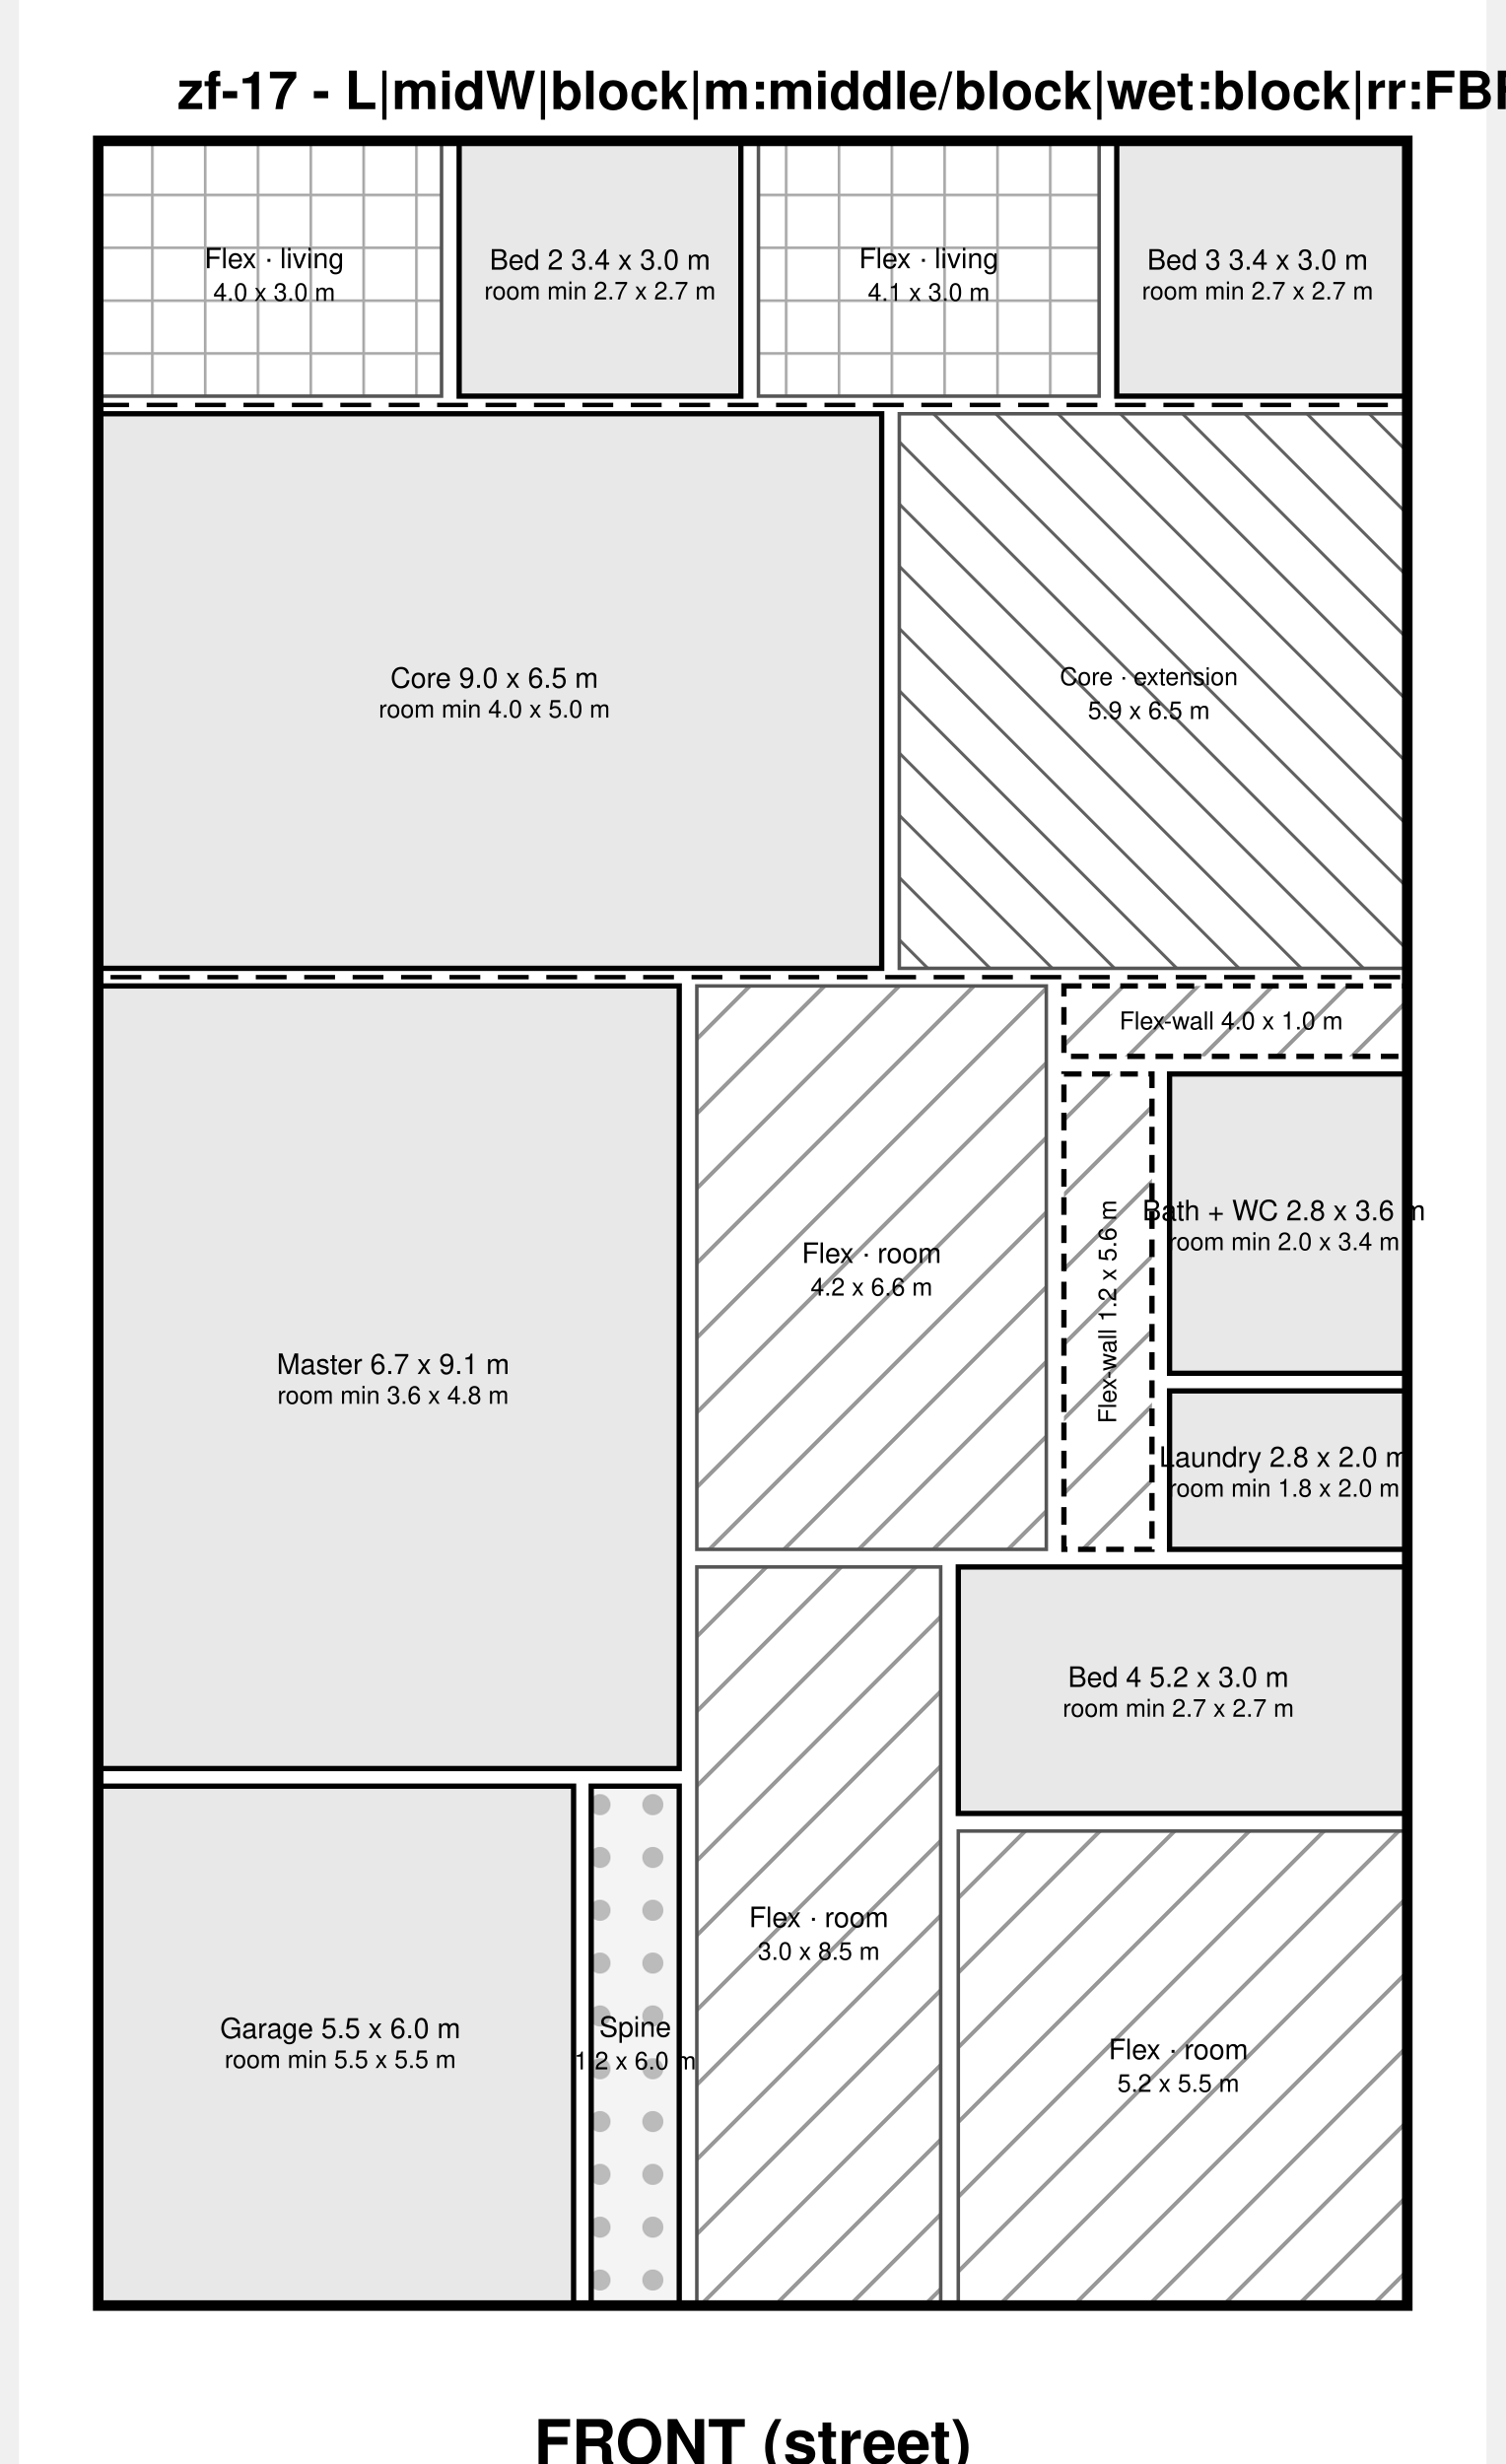
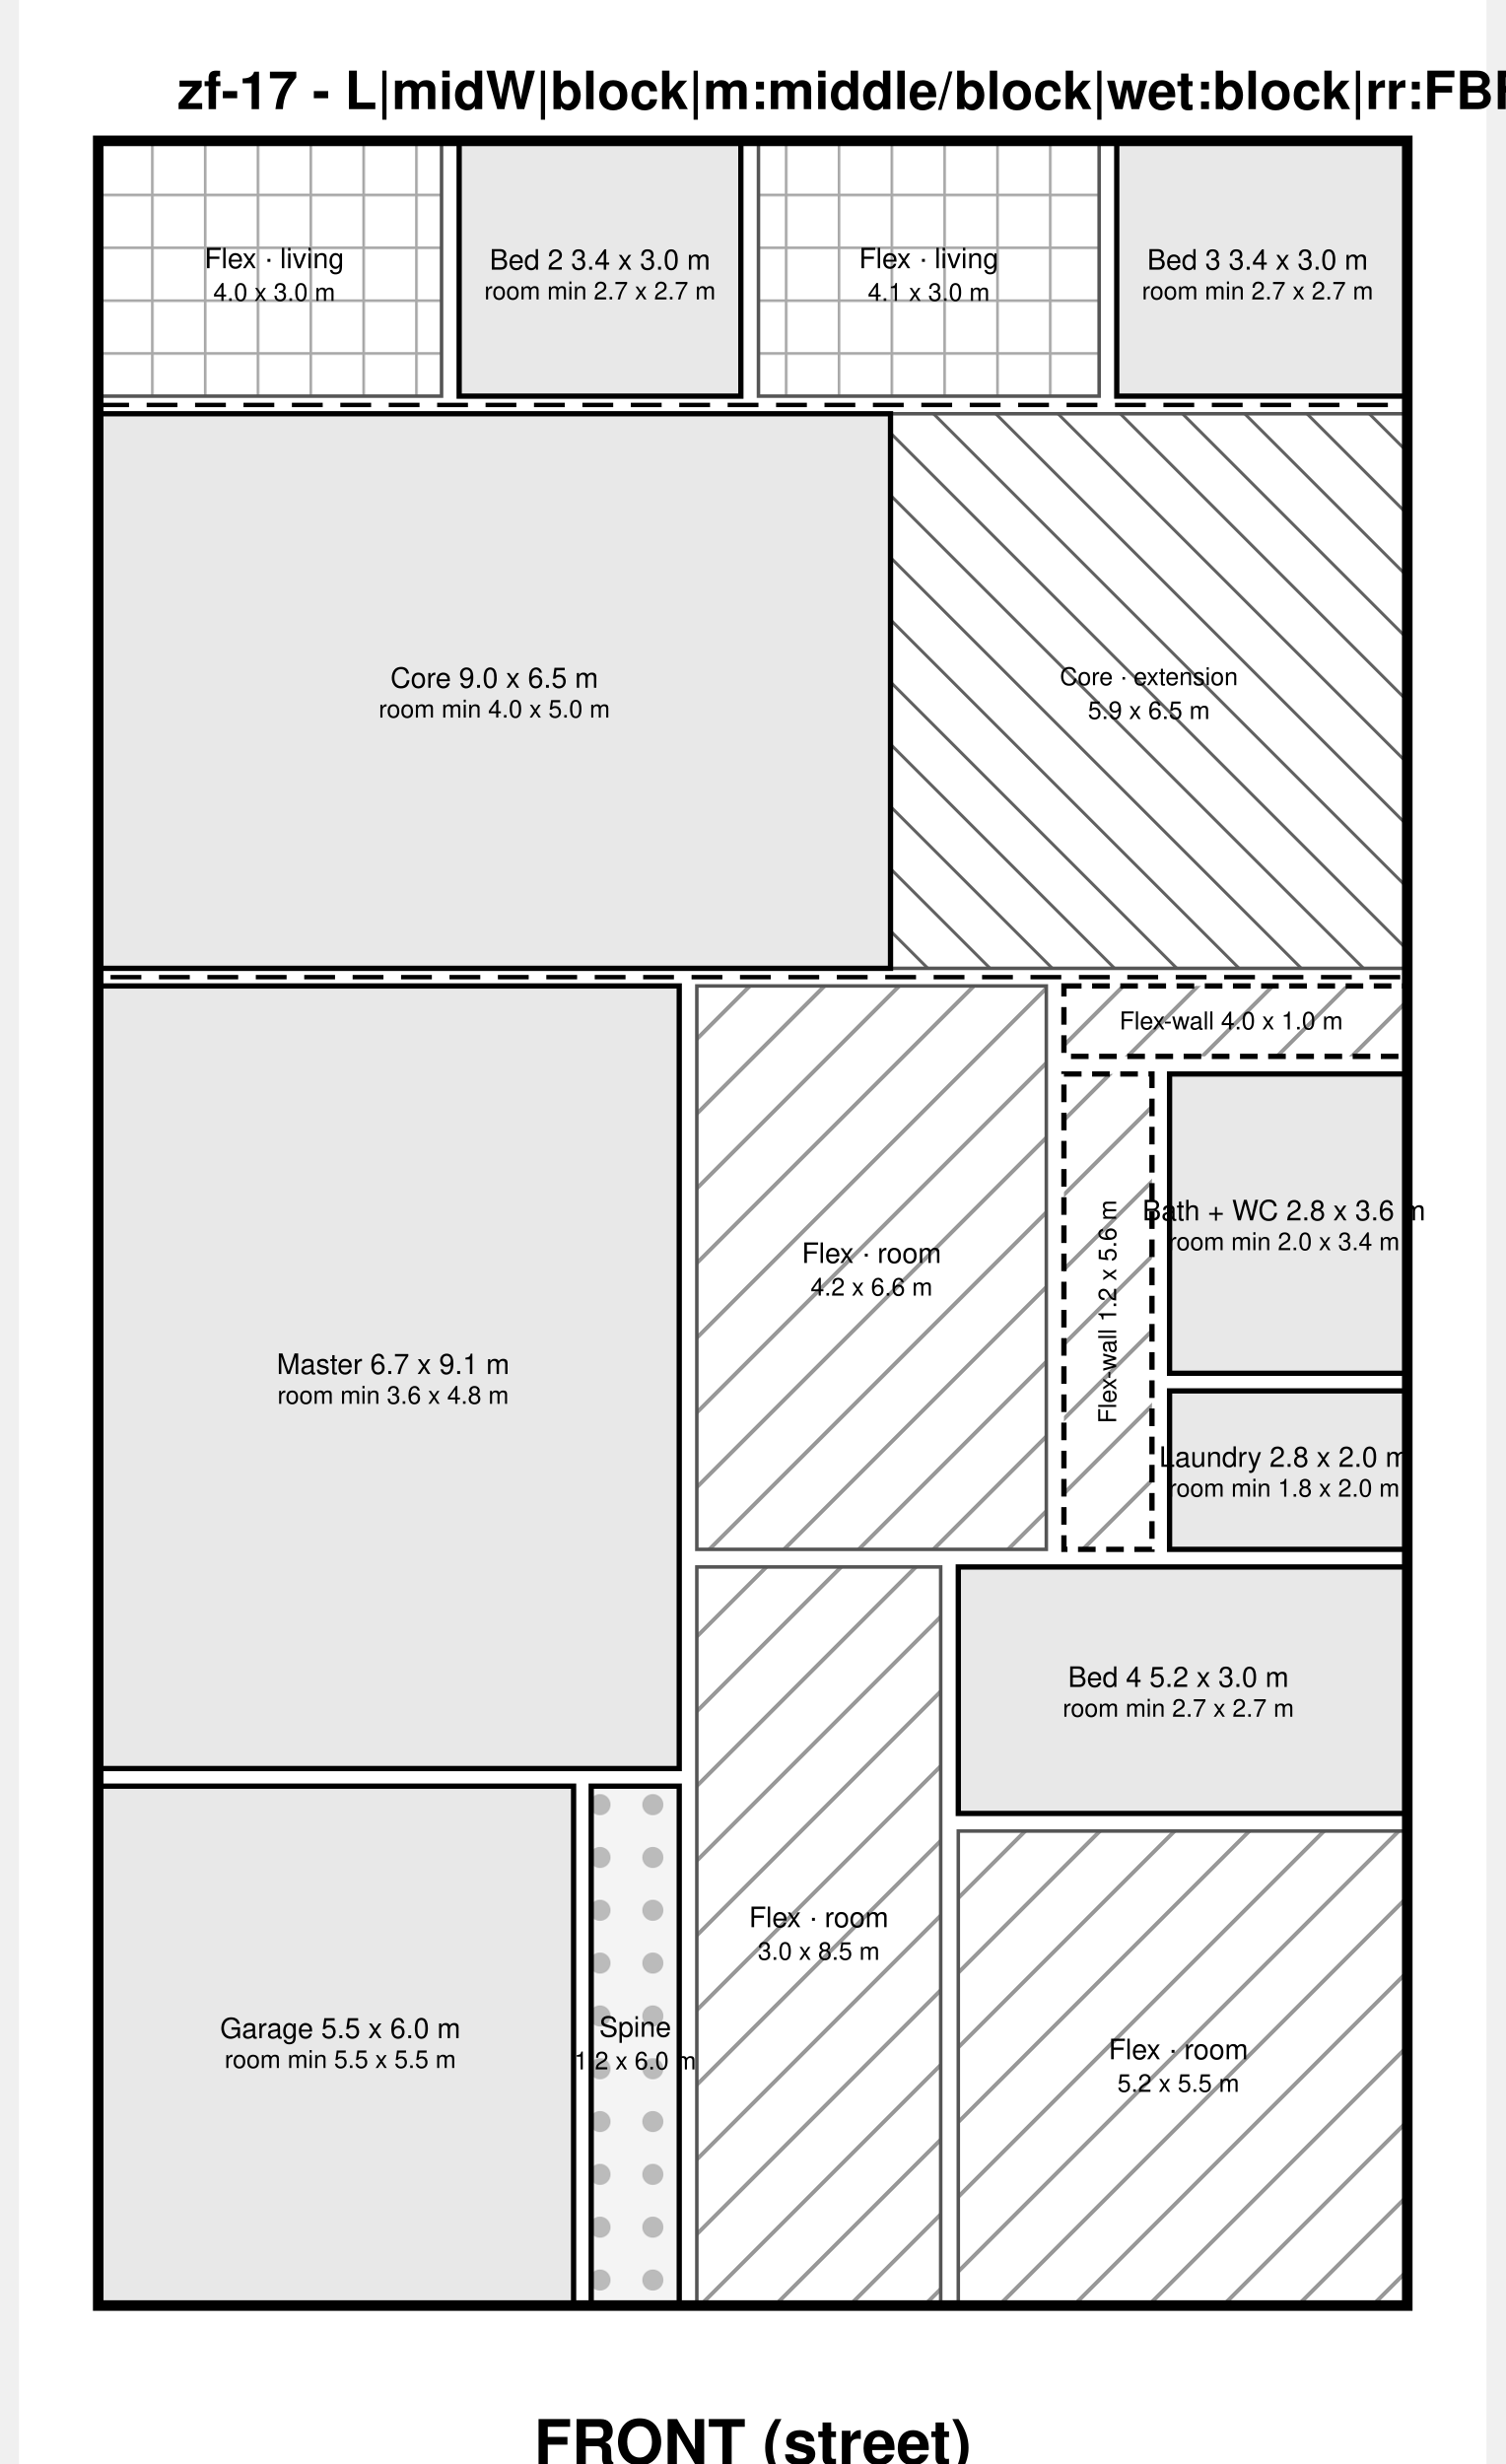
<svg xmlns="http://www.w3.org/2000/svg" width="834" height="1365" viewBox="-900 -1600 16670 27990" font-family="Helvetica, Arial, sans-serif" fill="#000">
  <defs>
    <pattern id="hatch" width="600" height="600" patternUnits="userSpaceOnUse" patternTransform="rotate(45)">
      <rect width="600" height="600" fill="#ffffff" />
      <line x1="0" y1="0" x2="0" y2="600" stroke="#999" stroke-width="90" />
    </pattern>
    <pattern id="hatch2" width="500" height="500" patternUnits="userSpaceOnUse" patternTransform="rotate(-45)">
      <rect width="500" height="500" fill="#ffffff" />
      <line x1="0" y1="0" x2="0" y2="500" stroke="#666" stroke-width="70" />
    </pattern>
    <pattern id="hatch3" width="600" height="600" patternUnits="userSpaceOnUse">
      <rect width="600" height="600" fill="#ffffff" />
      <line x1="0" y1="0" x2="0" y2="600" stroke="#aaa" stroke-width="60" />
      <line x1="0" y1="0" x2="600" y2="0" stroke="#aaa" stroke-width="60" />
    </pattern>
    <pattern id="dots" width="600" height="600" patternUnits="userSpaceOnUse">
      <rect width="600" height="600" fill="#f4f4f4" />
      <circle cx="300" cy="300" r="120" fill="#bbb" />
    </pattern>
  </defs>
  <rect x="-900" y="-1600" width="16670" height="27990" fill="#ffffff" />
  <text x="900" y="-360" font-size="600" font-weight="bold">zf-17 - L|midW|block|m:middle/block|wet:block|rr:FBFB|fw|v2</text>
  <g>
    <rect x="0" y="0" width="3900" height="2900" fill="url(#hatch3)" stroke="#555" stroke-width="40" />
    <text x="2000" y="1340" font-size="320" text-anchor="middle" dominant-baseline="middle">Flex · living</text>
    <text x="2000" y="1724" font-size="280" text-anchor="middle" dominant-baseline="middle">4.0 x 3.0 m</text>
  </g>
  <g>
    <rect x="7500" y="0" width="3870" height="2900" fill="url(#hatch3)" stroke="#555" stroke-width="40" />
    <text x="9435" y="1340" font-size="320" text-anchor="middle" dominant-baseline="middle">Flex · living</text>
    <text x="9435" y="1724" font-size="280" text-anchor="middle" dominant-baseline="middle">4.1 x 3.0 m</text>
  </g>
  <g>
    <rect x="6800" y="9600" width="3970" height="6400" fill="url(#hatch)" stroke="#555" stroke-width="40" />
    <text x="8785" y="12640" font-size="320" text-anchor="middle" dominant-baseline="middle">Flex · room</text>
    <text x="8785" y="13024" font-size="280" text-anchor="middle" dominant-baseline="middle">4.2 x 6.6 m</text>
  </g>
  <g>
    <rect x="6800" y="16200" width="2770" height="8390" fill="url(#hatch)" stroke="#555" stroke-width="40" />
    <text x="8185" y="20185" font-size="320" text-anchor="middle" dominant-baseline="middle">Flex · room</text>
    <text x="8185" y="20569" font-size="280" text-anchor="middle" dominant-baseline="middle">3.0 x 8.5 m</text>
  </g>
  <g>
    <rect x="9770" y="19200" width="5100" height="5390" fill="url(#hatch)" stroke="#555" stroke-width="40" />
    <text x="12270" y="21685" font-size="320" text-anchor="middle" dominant-baseline="middle">Flex · room</text>
    <text x="12270" y="22069" font-size="280" text-anchor="middle" dominant-baseline="middle">5.2 x 5.5 m</text>
  </g>
  <g>
-     <rect x="9100" y="3100" width="5770" height="6300" fill="url(#hatch2)" stroke="#555" stroke-width="40" />
+     <rect x="9000" y="3100" width="5870" height="6300" fill="url(#hatch2)" stroke="#555" stroke-width="40" />
    <text x="11935" y="6090" font-size="280" text-anchor="middle" dominant-baseline="middle">Core · extension</text>
    <text x="11935" y="6474" font-size="280" text-anchor="middle" dominant-baseline="middle">5.9 x 6.5 m</text>
    <rect x="0" y="3000" width="14870" height="6500" fill="none" stroke="#000" stroke-width="50" stroke-dasharray="350 200" />
  </g>
  <g>
    <rect x="4100" y="0" width="3200" height="2900" fill="#e8e8e8" stroke="#000" stroke-width="60" />
    <text x="5700" y="1356" font-size="320" text-anchor="middle" dominant-baseline="middle">Bed 2 3.4 x 3.0 m</text>
    <text x="5700" y="1708" font-size="280" text-anchor="middle" dominant-baseline="middle">room min 2.7 x 2.7 m</text>
  </g>
  <g>
    <rect x="11570" y="0" width="3300" height="2900" fill="#e8e8e8" stroke="#000" stroke-width="60" />
    <text x="13170" y="1356" font-size="320" text-anchor="middle" dominant-baseline="middle">Bed 3 3.4 x 3.0 m</text>
    <text x="13170" y="1708" font-size="280" text-anchor="middle" dominant-baseline="middle">room min 2.7 x 2.7 m</text>
  </g>
  <g>
-     <rect x="0" y="3100" width="8900" height="6300" fill="#e8e8e8" stroke="#000" stroke-width="60" />
+     <rect x="0" y="3100" width="9000" height="6300" fill="#e8e8e8" stroke="#000" stroke-width="60" />
    <text x="4500" y="6106" font-size="320" text-anchor="middle" dominant-baseline="middle">Core 9.0 x 6.5 m</text>
    <text x="4500" y="6458" font-size="280" text-anchor="middle" dominant-baseline="middle">room min 4.0 x 5.0 m</text>
  </g>
  <g>
    <rect x="0" y="9600" width="6600" height="8890" fill="#e8e8e8" stroke="#000" stroke-width="60" />
    <text x="3350" y="13901" font-size="320" text-anchor="middle" dominant-baseline="middle">Master 6.7 x 9.1 m</text>
    <text x="3350" y="14253" font-size="280" text-anchor="middle" dominant-baseline="middle">room min 3.6 x 4.8 m</text>
  </g>
  <g>
    <rect x="0" y="18690" width="5400" height="5900" fill="#e8e8e8" stroke="#000" stroke-width="60" />
    <text x="2750" y="21446" font-size="320" text-anchor="middle" dominant-baseline="middle">Garage 5.5 x 6.0 m</text>
    <text x="2750" y="21798" font-size="280" text-anchor="middle" dominant-baseline="middle">room min 5.5 x 5.5 m</text>
  </g>
  <g>
    <rect x="10970" y="9600" width="3900" height="800" fill="url(#hatch)" stroke="#000" stroke-width="60" stroke-dasharray="200 120" />
    <text x="12870" y="10000" font-size="280" text-anchor="middle" dominant-baseline="middle">Flex-wall 4.0 x 1.0 m</text>
  </g>
  <g>
    <rect x="10970" y="10600" width="1000" height="5400" fill="url(#hatch)" stroke="#000" stroke-width="60" stroke-dasharray="200 120" />
    <text transform="translate(11470 13300) rotate(-90)" font-size="280" text-anchor="middle" dominant-baseline="middle">Flex-wall 1.2 x 5.6 m</text>
  </g>
  <g>
    <rect x="12170" y="10600" width="2700" height="3400" fill="#e8e8e8" stroke="#000" stroke-width="60" />
    <text x="13470" y="12156" font-size="320" text-anchor="middle" dominant-baseline="middle">Bath + WC 2.8 x 3.6 m</text>
    <text x="13470" y="12508" font-size="280" text-anchor="middle" dominant-baseline="middle">room min 2.0 x 3.4 m</text>
  </g>
  <g>
    <rect x="12170" y="14200" width="2700" height="1800" fill="#e8e8e8" stroke="#000" stroke-width="60" />
    <text x="13470" y="14956" font-size="320" text-anchor="middle" dominant-baseline="middle">Laundry 2.8 x 2.0 m</text>
    <text x="13470" y="15308" font-size="280" text-anchor="middle" dominant-baseline="middle">room min 1.8 x 2.0 m</text>
  </g>
  <g>
    <rect x="9770" y="16200" width="5100" height="2800" fill="#e8e8e8" stroke="#000" stroke-width="60" />
    <text x="12270" y="17456" font-size="320" text-anchor="middle" dominant-baseline="middle">Bed 4 5.2 x 3.0 m</text>
    <text x="12270" y="17808" font-size="280" text-anchor="middle" dominant-baseline="middle">room min 2.7 x 2.7 m</text>
  </g>
  <g>
    <rect x="5600" y="18690" width="1000" height="5900" fill="url(#dots)" stroke="#000" stroke-width="60" />
    <text x="6100" y="21430" font-size="320" text-anchor="middle" dominant-baseline="middle">Spine</text>
    <text x="6100" y="21814" font-size="280" text-anchor="middle" dominant-baseline="middle">1.2 x 6.0 m</text>
  </g>
  <rect x="0" y="0" width="14870" height="24590" fill="none" stroke="#000" stroke-width="120" />
  <text x="7435" y="26390" font-size="700" text-anchor="middle" font-weight="bold">FRONT (street)</text>
</svg>
